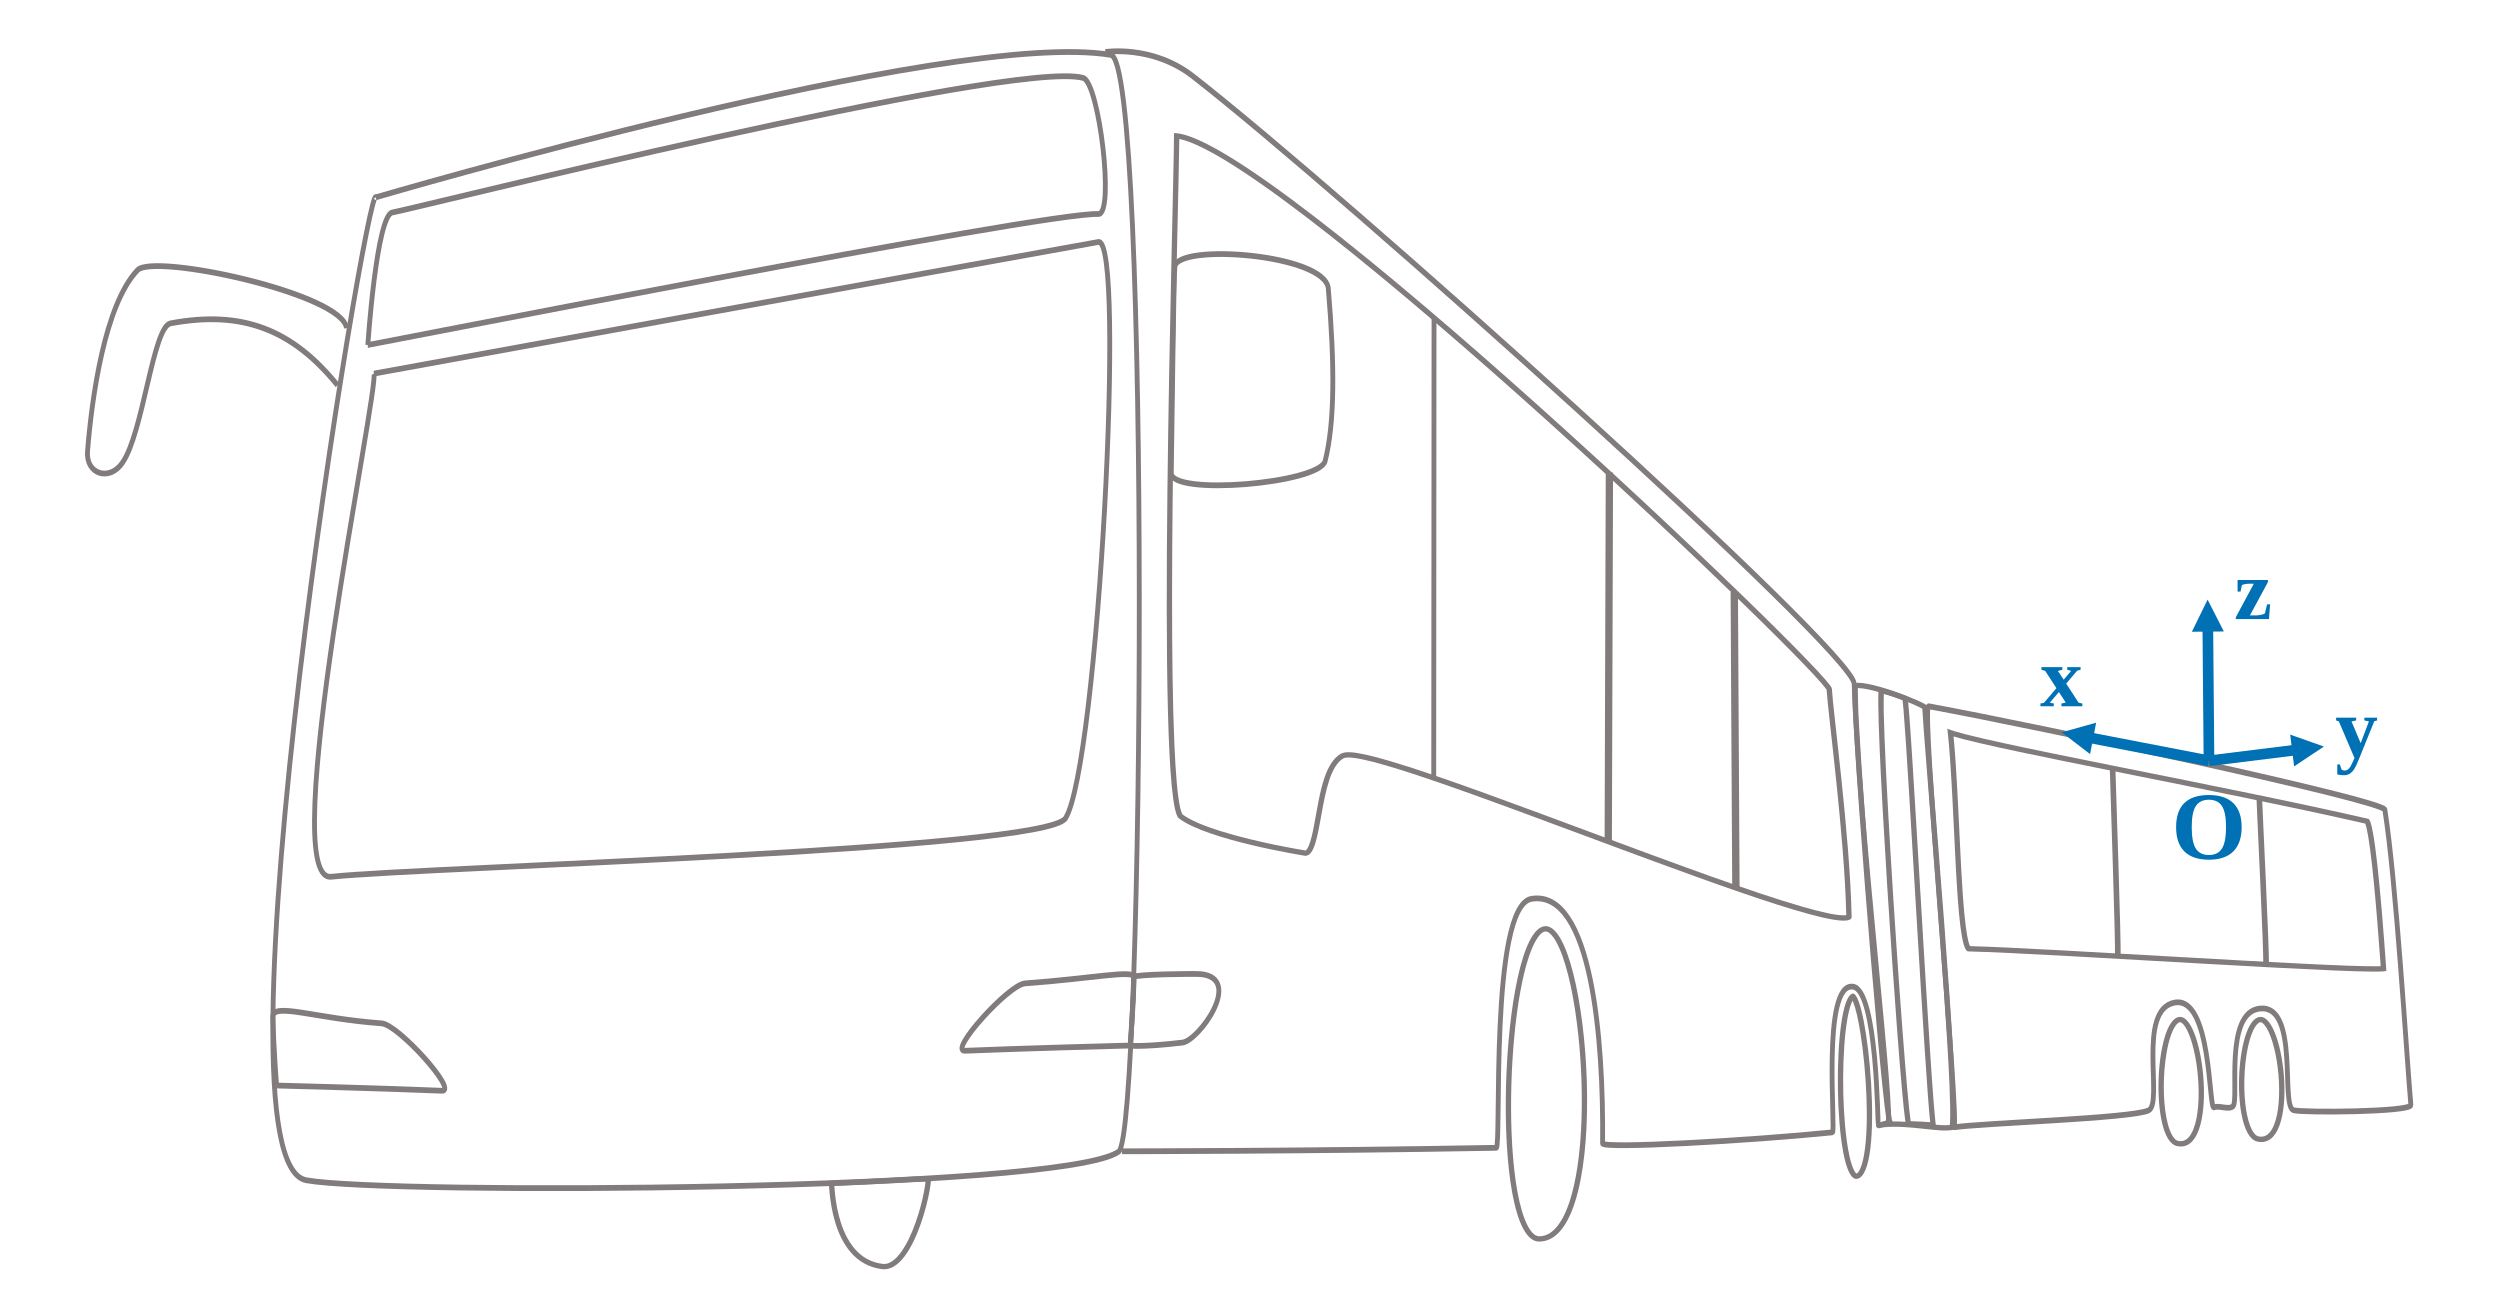
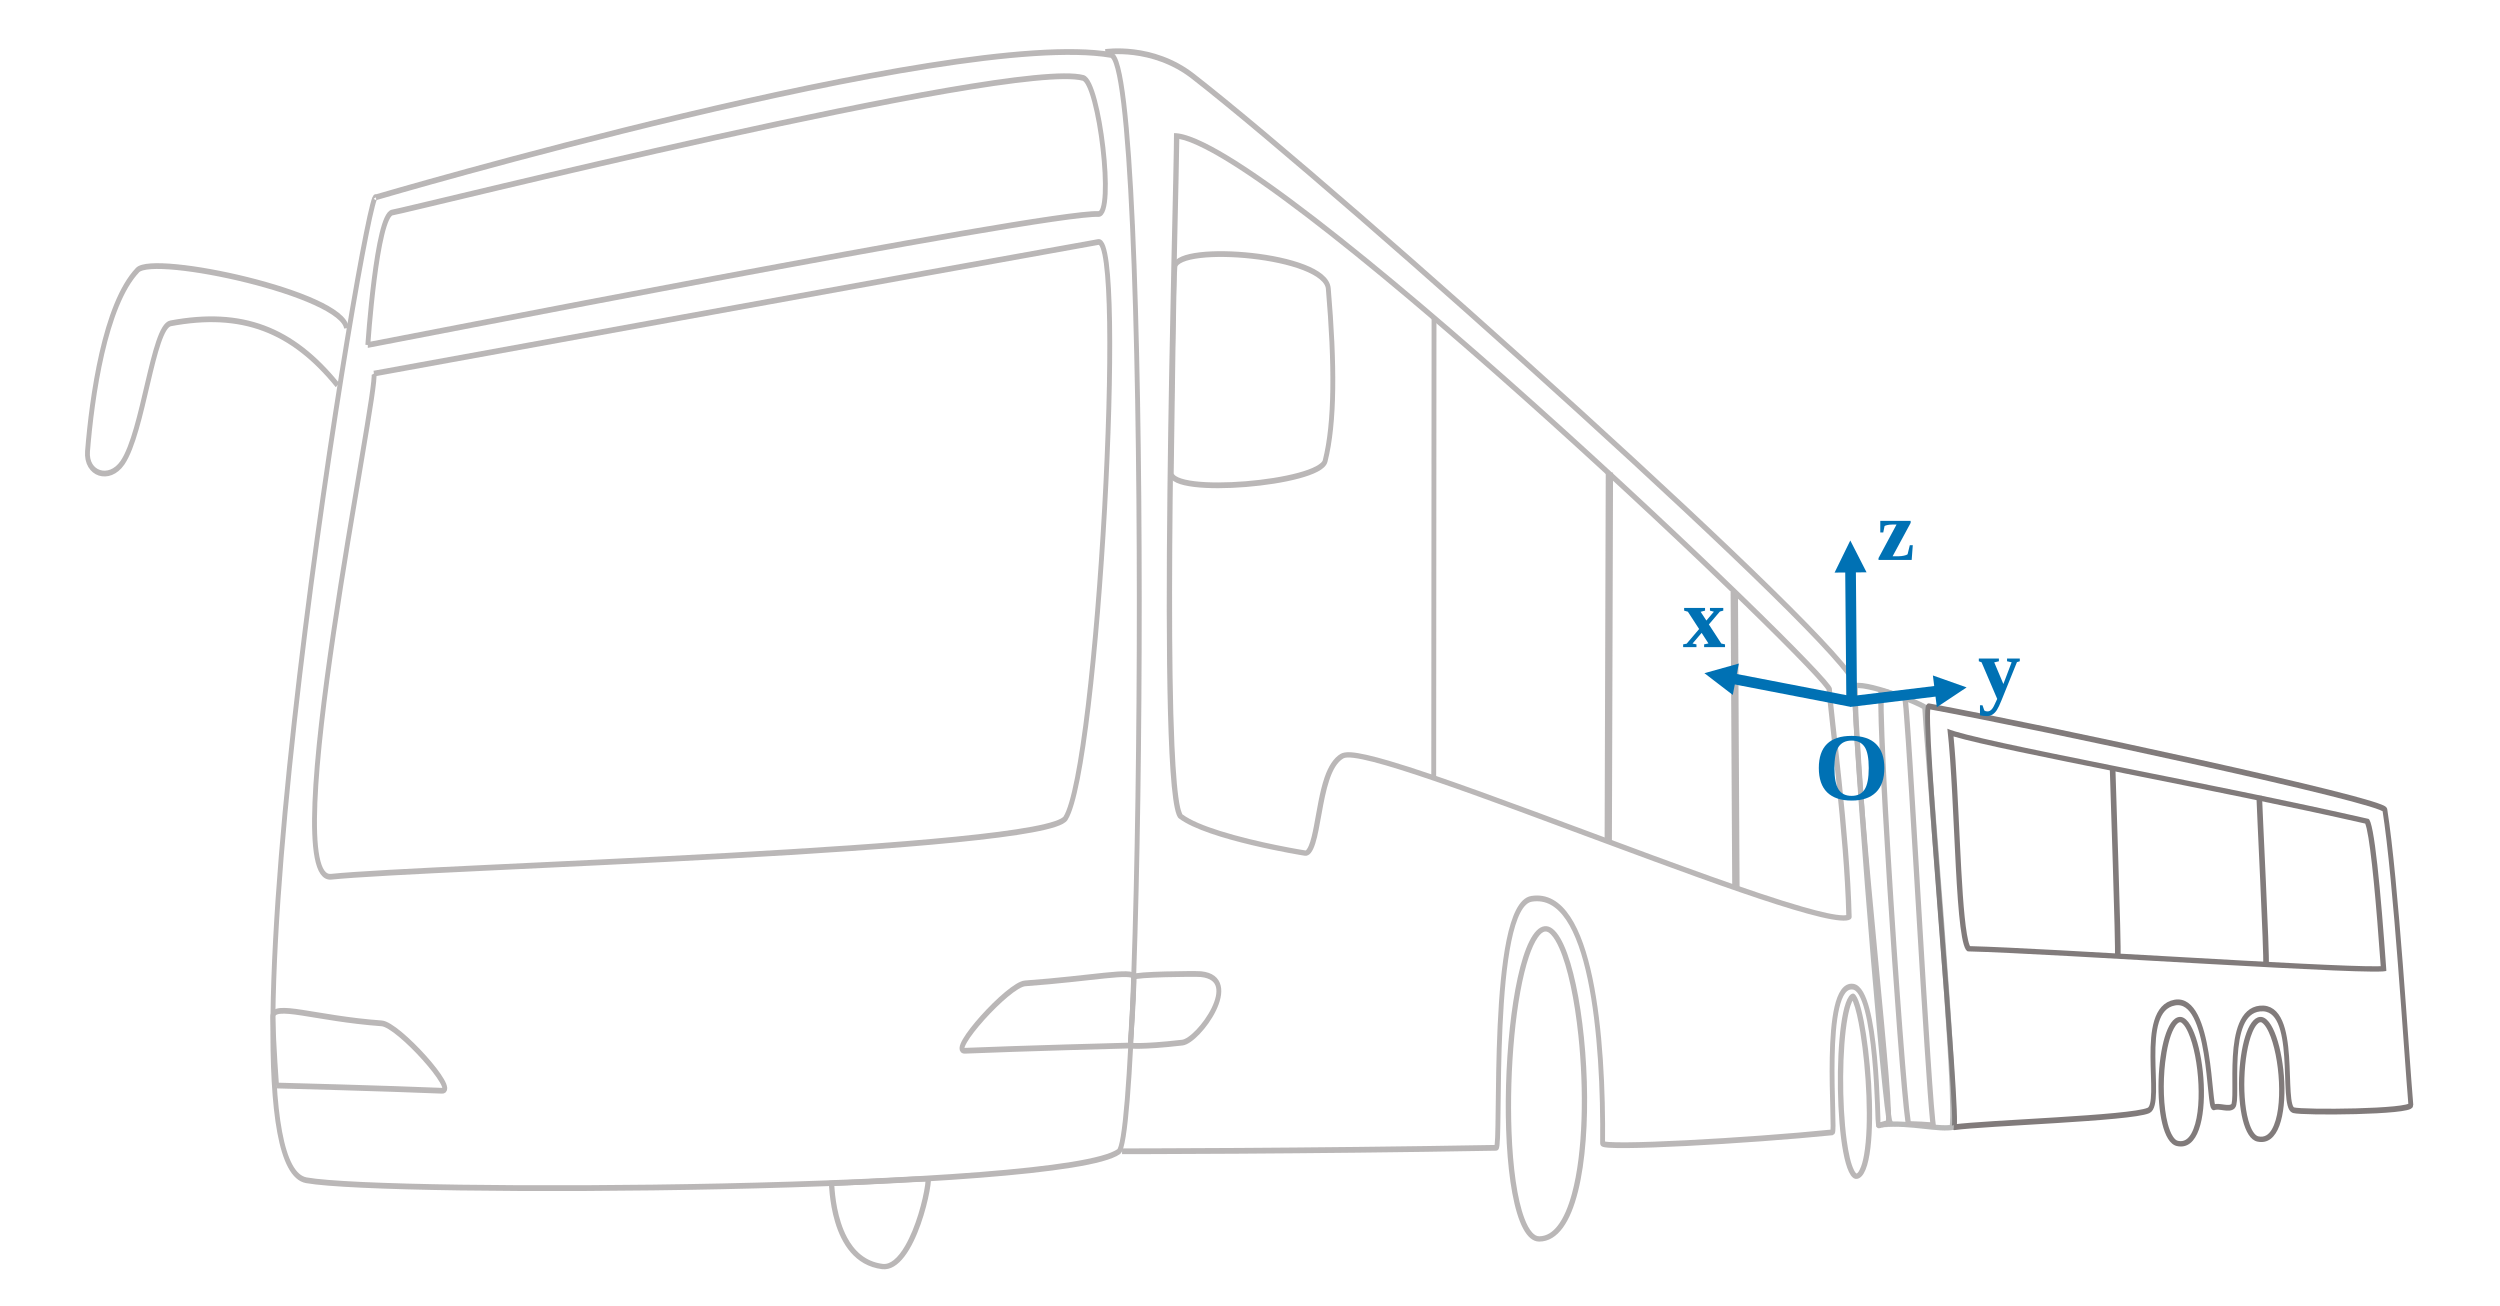
<svg xmlns="http://www.w3.org/2000/svg" width="100%" height="100%" viewBox="0 0 469 245" version="1.1" xml:space="preserve" style="fill-rule:evenodd;clip-rule:evenodd;stroke-linejoin:round;stroke-miterlimit:1.5;">
  <g transform="matrix(1,0,0,1,-540,-350)">
    <g transform="matrix(1,0,0,1,-1.13687e-13,35.6323)">
-       <g id="arrow-black" transform="matrix(-0.843561,0,0,1,1167,-13.5646)">
-         <path d="M308.766,539.41C301.703,538.584 269.557,537.753 265.49,536.263C262.069,535.009 268.179,517.33 259.645,516.019C251.397,514.752 252.121,536.072 250.914,535.671C249.688,535.264 247.604,536.21 246.671,535.453C245.256,534.307 248.76,517.814 240.672,517.134C231.874,516.393 236.169,535.486 233.227,536.206C231.161,536.713 206.995,536.554 207.128,535.231C208.126,525.337 210.405,493.264 212.906,479.843C213.231,478.101 288.785,464.407 314.348,460.426C316.212,460.136 307.285,539.679 308.766,539.41" style="fill:none;stroke:rgb(129,123,123);stroke-width:1.08px;" />
+       <g id="Part-back">
+         <g id="arrow-black" transform="matrix(-0.843561,0,0,1,1167,-13.5646)">
+           <path d="M308.766,539.41C301.703,538.584 269.557,537.753 265.49,536.263C262.069,535.009 268.179,517.33 259.645,516.019C251.397,514.752 252.121,536.072 250.914,535.671C249.688,535.264 247.604,536.21 246.671,535.453C245.256,534.307 248.76,517.814 240.672,517.134C231.874,516.393 236.169,535.486 233.227,536.206C231.161,536.713 206.995,536.554 207.128,535.231C208.126,525.337 210.405,493.264 212.906,479.843C213.231,478.101 288.785,464.407 314.348,460.426C316.212,460.136 307.285,539.679 308.766,539.41" style="fill:none;stroke:rgb(129,123,123);stroke-width:1.08px;" />
+         </g>
+         <g id="arrow-black1" transform="matrix(-0.843561,0,0,1,1167,-13.5646)">
+           <path d="M310.203,464.638C308.373,478.243 308.561,506.354 305.563,506.416C286.305,506.817 212.479,511.135 212.572,510.029C213.838,494.887 215.31,481.791 216.574,481.547C251.042,474.889 303.936,466.975 310.203,464.638ZM217.274,482.438C217.187,482.65 217.045,483.018 216.95,483.37C215.919,487.21 214.819,497.512 213.832,509.185C214.08,509.196 214.363,509.205 214.645,509.207C226.621,509.31 287.35,505.826 305.165,505.425C305.206,505.354 305.254,505.266 305.289,505.186C305.5,504.708 305.682,504.029 305.852,503.186C307.324,495.887 307.545,477.232 308.83,466.092C297.487,468.934 249.526,476.226 217.274,482.438Z" style="fill:rgb(129,123,123);" />
+         </g>
+         <g id="arrow-black2" transform="matrix(0.467904,0,0,0.45186,668.597,350.56)">
+           <path d="M631.249,342.1C626.267,342.569 623.274,354.899 622.895,367.417C622.516,379.935 624.751,392.641 630.224,393.861C647.384,397.687 641.499,341.135 631.249,342.1ZM631.443,344.304C631.893,344.262 632.272,344.585 632.676,344.996C633.445,345.779 634.138,346.961 634.787,348.411C637.024,353.408 638.53,361.347 638.88,369.156C639.223,376.802 638.506,384.342 636.053,388.749C634.823,390.958 633.103,392.239 630.674,391.698C630.023,391.552 629.482,391.084 628.982,390.447C628.272,389.544 627.685,388.321 627.181,386.878C625.464,381.963 624.813,374.69 625.031,367.487C625.249,360.277 626.34,353.128 628.235,348.468C628.785,347.116 629.39,345.993 630.086,345.199C630.51,344.715 630.935,344.352 631.443,344.304Z" style="fill:rgb(129,123,123);" />
+         </g>
+         <g id="arrow-black3" transform="matrix(0.467904,0,0,0.468008,653.494,345.036)">
+           <path d="M631.249,342.1C626.267,342.569 623.274,354.899 622.895,367.417C622.516,379.935 624.751,392.641 630.224,393.861C647.384,397.687 641.499,341.135 631.249,342.1ZM631.449,344.228C631.891,344.186 632.253,344.512 632.649,344.915C633.424,345.704 634.121,346.893 634.775,348.353C637.018,353.362 638.529,361.321 638.88,369.149C639.225,376.824 638.499,384.391 636.037,388.815C634.811,391.018 633.111,392.315 630.689,391.776C629.863,391.591 629.222,390.907 628.625,389.992C627.781,388.698 627.115,386.953 626.579,384.914C624.83,378.247 624.578,368.625 625.554,360.27C626.19,354.831 627.33,349.932 628.985,346.814C629.438,345.96 629.919,345.257 630.457,344.764C630.771,344.476 631.088,344.262 631.449,344.228Z" style="fill:rgb(129,123,123);" />
+         </g>
+         <g id="arrow-black4" transform="matrix(105.617,0,0,0.567802,-76055.3,300.102)">
+           <path d="M728.97,279.105C728.97,280.93 728.981,339.333 728.979,340.901" style="fill:none;stroke:rgb(129,123,123);stroke-width:0.01px;" />
+         </g>
+         <g id="arrow-black5" transform="matrix(105.617,0,0,0.553625,-76027.8,309.15)">
+           <path d="M728.97,279.105C728.97,280.93 728.984,334.402 728.982,335.969" style="fill:none;stroke:rgb(129,123,123);stroke-width:0.01px;" />
+         </g>
      </g>
-       <g id="arrow-black1" transform="matrix(-0.843561,0,0,1,1167,-13.5646)">
-         <path d="M323.787,537.769C325.522,528.579 332.276,457.155 331.236,456.284C329.51,454.836 314.521,459.781 314.605,460.425C314.85,462.301 306.531,539.474 308.756,539.879C312.069,540.482 318.397,538.914 324.684,539.41C325.198,539.451 322.966,538.677 323.5,538.739C323.568,538.757 323.665,538.418 323.787,537.769L323.762,537.764L323.746,537.761C323.719,537.756 323.691,537.752 323.662,537.749C323.626,537.744 323.59,537.741 323.556,537.739C323.62,537.742 323.683,537.749 323.746,537.761L323.787,537.769ZM315.773,460.89C315.465,466.706 310.654,512.615 309.718,531.682C309.566,534.79 309.516,537.172 309.611,538.53C309.622,538.685 309.642,538.847 309.662,538.986C310.808,539.084 312.242,538.978 313.862,538.837C316.389,538.617 319.326,538.293 322.343,538.314C322.385,538.241 322.438,538.172 322.503,538.106C322.572,537.788 322.708,537.131 322.821,536.392C324.426,525.953 328.731,481.454 329.877,463.642C330.072,460.617 330.111,458.026 330.118,457.026C330.046,457.022 329.973,457.019 329.906,457.02C329.32,457.031 328.577,457.127 327.742,457.277C323.689,458.005 317.586,459.998 315.773,460.89Z" style="fill:rgb(129,123,123);" />
-       </g>
-       <g id="arrow-black2" transform="matrix(-0.843561,0,0,1,1167,-13.5646)">
-         <path d="M319.56,538.229L319.523,538.222L319.508,538.22L319.56,538.23C319.462,538.805 319.379,539.137 319.314,539.194C319.503,539.195 320.149,539.22 320.933,539.253C322.134,539.263 323.399,539.309 324.684,539.41C325.003,539.436 322.642,539.325 320.933,539.253C316.262,539.211 312.588,539.7 312.656,539.505C313.711,536.449 318.416,458.928 319.101,458.617C320.081,458.172 324.018,457.043 325.33,456.92C326.787,456.785 321.148,528.963 319.56,538.229ZM319.314,539.194C319.306,539.202 319.298,539.205 319.29,539.203C319.239,539.197 319.251,539.194 319.314,539.194ZM324.325,458.116C323.004,458.409 321.16,458.944 320.163,459.301C320.111,459.675 320.03,460.293 319.964,460.958C318.774,472.948 315.259,528.829 314.022,538.46C315.008,538.391 316.555,538.302 318.36,538.264C318.746,536.215 319.406,529.811 320.162,521.445C321.909,502.094 324.109,472.334 324.36,461.256C324.388,460.011 324.356,458.851 324.325,458.116Z" style="fill:rgb(129,123,123);" />
-       </g>
-       <g id="arrow-black3" transform="matrix(-0.843561,0,0,1,1167,-13.5646)">
-         <path d="M310.203,464.638C308.373,478.243 308.561,506.354 305.563,506.416C286.305,506.817 212.479,511.135 212.572,510.029C213.838,494.887 215.31,481.791 216.574,481.547C251.042,474.889 303.936,466.975 310.203,464.638ZM217.274,482.438C217.187,482.65 217.045,483.018 216.95,483.37C215.919,487.21 214.819,497.512 213.832,509.185C214.08,509.196 214.363,509.205 214.645,509.207C226.621,509.31 287.35,505.826 305.165,505.425C305.206,505.354 305.254,505.266 305.289,505.186C305.5,504.708 305.682,504.029 305.852,503.186C307.324,495.887 307.545,477.232 308.83,466.092C297.487,468.934 249.526,476.226 217.274,482.438Z" style="fill:rgb(129,123,123);" />
-       </g>
-       <g id="arrow-black4" transform="matrix(-0.843561,0,0,1,1167,-13.5646)">
-         <path d="M660.125,398.019C658.89,400.66 682.118,493.493 669.638,492.41C648.023,490.534 510.758,487.462 506.31,481.426C499.104,471.647 492.79,372.397 499.012,373.332C530.957,378.133 660.125,398.019 660.125,398.019" style="fill:none;stroke:rgb(129,123,123);stroke-width:1.08px;" />
-       </g>
-       <g id="arrow-black5" transform="matrix(-0.843561,0,0,1,1167,-13.5646)">
-         <path d="M661.481,392.656C661.481,392.656 659.525,368.224 656.01,367.793C652.688,367.386 518.308,338.971 502.403,342.545C498.84,343.345 495.346,368.208 499.007,368.078C510.749,367.659 661.075,392.657 661.481,392.656" style="fill:none;stroke:rgb(129,123,123);stroke-width:1.08px;" />
-       </g>
-       <g id="arrow-black6" transform="matrix(-0.843561,0,0,1,1149.88,125.354)">
-         <path d="M661.481,392.656C661.481,392.656 662.135,385.339 662.309,379.796C662.398,376.965 652.95,380.091 638.1,380.997C634.422,381.222 621.031,393.769 624.691,393.639C636.433,393.22 661.075,392.657 661.481,392.656" style="fill:none;stroke:rgb(129,123,123);stroke-width:1.08px;" />
-       </g>
-       <g id="arrow-black7" transform="matrix(0.843561,0,0,1,194.027,117.852)">
-         <path d="M661.481,392.656C661.481,392.656 662.374,381.05 662.309,379.796C662.237,378.406 652.95,380.091 638.1,380.997C634.422,381.222 621.031,393.769 624.691,393.639C636.433,393.22 661.075,392.657 661.481,392.656" style="fill:none;stroke:rgb(129,123,123);stroke-width:1.08px;" />
-       </g>
-       <g id="arrow-black8" transform="matrix(0.843561,0,0,1,169.081,158.004)">
-         <path d="M623.974,377.891C624.173,377.867 623.75,393.15 635.839,394.458C643.398,395.276 647.658,376.976 646.586,376.99C642.228,377.044 635.201,377.507 623.974,377.891ZM645.52,378.01C645.502,378.234 645.474,378.491 645.432,378.739C644.977,381.443 643.428,386.566 640.991,390.093C640.234,391.189 639.398,392.127 638.466,392.754C637.703,393.267 636.884,393.563 635.99,393.466C632.07,393.042 629.631,390.964 628.081,388.508C625.873,385.011 625.407,380.749 625.256,378.846C634.89,378.504 641.293,378.113 645.52,378.01Z" style="fill:rgb(129,123,123);" />
-       </g>
-       <g id="arrow-black9" transform="matrix(0.843561,0,0,1.01435,297.271,141.115)">
-         <path d="M631.249,342.1C626.267,342.569 623.136,357.165 622.667,371.638C622.199,386.11 624.392,400.458 630.059,400.432C646.732,400.356 641.21,341.163 631.249,342.1ZM631.383,343.08C631.849,343.036 632.262,343.28 632.69,343.651C633.345,344.219 633.952,345.084 634.532,346.178C636.438,349.772 637.915,355.691 638.756,362.31C640.025,372.298 639.834,383.877 637.33,391.552C636.532,393.998 635.508,396.035 634.193,397.456C633.049,398.693 631.696,399.439 630.052,399.447C629.464,399.449 628.957,399.175 628.481,398.738C627.83,398.139 627.269,397.257 626.767,396.158C625.107,392.527 624.193,386.675 623.897,380.155C623.374,368.644 624.805,355.055 627.75,347.748C628.345,346.272 628.994,345.064 629.714,344.209C630.247,343.577 630.764,343.138 631.382,343.08L631.383,343.08Z" style="fill:rgb(129,123,123);" />
-       </g>
-       <g id="arrow-black10" transform="matrix(0.40118,0,0,0.570495,634.321,305.597)">
-         <path d="M631.249,342.1C626.312,342.765 624.003,358.28 624.33,373.487C624.657,388.695 627.621,403.597 633.231,403.035C646.626,401.695 638.214,341.163 631.249,342.1ZM631.187,344.44C631.289,344.581 631.388,344.728 631.469,344.869C632.679,346.963 633.824,350.526 634.819,354.874C637.592,366.99 639.087,385.086 636.546,395.171C636.045,397.158 635.401,398.812 634.538,399.995C634.067,400.642 633.663,401.166 632.998,401.283C632.907,401.228 632.704,401.101 632.584,400.995C632.335,400.772 632.1,400.498 631.87,400.181C630.393,398.143 629.288,394.649 628.459,390.382C626.101,378.261 626.234,360.107 628.871,349.99C629.403,347.95 630.027,346.254 630.774,345.039C630.909,344.82 631.045,344.62 631.187,344.44Z" style="fill:rgb(129,123,123);" />
-       </g>
-       <g id="arrow-black11" transform="matrix(0.467904,0,0,0.468008,653.494,345.036)">
-         <path d="M631.249,342.1C626.267,342.569 623.274,354.899 622.895,367.417C622.516,379.935 624.751,392.641 630.224,393.861C647.384,397.687 641.499,341.135 631.249,342.1ZM631.449,344.228C631.891,344.186 632.253,344.512 632.649,344.915C633.424,345.704 634.121,346.893 634.775,348.353C637.018,353.362 638.529,361.321 638.88,369.149C639.225,376.824 638.499,384.391 636.037,388.815C634.811,391.018 633.111,392.315 630.689,391.776C629.863,391.591 629.222,390.907 628.625,389.992C627.781,388.698 627.115,386.953 626.579,384.914C624.83,378.247 624.578,368.625 625.554,360.27C626.19,354.831 627.33,349.932 628.985,346.814C629.438,345.96 629.919,345.257 630.457,344.764C630.771,344.476 631.088,344.262 631.449,344.228Z" style="fill:rgb(129,123,123);" />
-       </g>
-       <g id="arrow-black12" transform="matrix(0.467904,0,0,0.45186,668.597,350.56)">
-         <path d="M631.249,342.1C626.267,342.569 623.274,354.899 622.895,367.417C622.516,379.935 624.751,392.641 630.224,393.861C647.384,397.687 641.499,341.135 631.249,342.1ZM631.443,344.304C631.893,344.262 632.272,344.585 632.676,344.996C633.445,345.779 634.138,346.961 634.787,348.411C637.024,353.408 638.53,361.347 638.88,369.156C639.223,376.802 638.506,384.342 636.053,388.749C634.823,390.958 633.103,392.239 630.674,391.698C630.023,391.552 629.482,391.084 628.982,390.447C628.272,389.544 627.685,388.321 627.181,386.878C625.464,381.963 624.813,374.69 625.031,367.487C625.249,360.277 626.34,353.128 628.235,348.468C628.785,347.116 629.39,345.993 630.086,345.199C630.51,344.715 630.935,344.352 631.443,344.304Z" style="fill:rgb(129,123,123);" />
-       </g>
-       <g id="arrow-black13" transform="matrix(0.843561,0,0,1,194.027,117.852)">
-         <path d="M661.481,392.656C661.481,392.656 662.282,385.341 662.309,379.796C662.311,379.296 675.93,379.151 677.232,379.267C686.701,380.106 676.712,391.754 673.073,392.11C663.736,393.025 661.075,392.657 661.481,392.656" style="fill:none;stroke:rgb(129,123,123);stroke-width:1.08px;" />
-       </g>
-       <g id="arrow-black14" transform="matrix(0.843561,0,0,1,194.027,117.852)">
-         <path d="M729.048,256.307C729.041,261.42 728.987,341.201 728.982,342.321" style="fill:none;stroke:rgb(129,123,123);stroke-width:1.08px;" />
-       </g>
-       <g id="arrow-black15" transform="matrix(3.2623,0,0,0.807161,-1536.45,196.15)">
-         <path d="M729.048,256.307C729.041,261.42 728.987,341.201 728.982,342.321" style="fill:none;stroke:rgb(129,123,123);stroke-width:0.42px;" />
-       </g>
-       <g id="arrow-black16" transform="matrix(-4.61123,0,0,0.647284,4227.16,259.528)">
-         <path d="M729.048,256.307C729.041,261.42 728.987,341.201 728.982,342.321" style="fill:none;stroke:rgb(129,123,123);stroke-width:0.3px;" />
-       </g>
-       <g id="arrow-black17" transform="matrix(105.617,0,0,0.567802,-76055.3,300.102)">
-         <path d="M728.97,279.105C728.97,280.93 728.981,339.333 728.979,340.901" style="fill:none;stroke:rgb(129,123,123);stroke-width:0.01px;" />
-       </g>
-       <g id="arrow-black18" transform="matrix(105.617,0,0,0.553625,-76027.8,309.15)">
-         <path d="M728.97,279.105C728.97,280.93 728.984,334.402 728.982,335.969" style="fill:none;stroke:rgb(129,123,123);stroke-width:0.01px;" />
-       </g>
-       <g id="arrow-black19" transform="matrix(-0.843561,0,0,1,1167,-13.5646)">
-         <path d="M482.19,352.904C461.674,352.855 336.082,454.049 335.891,457.091C335.616,461.483 331.867,484.62 331.49,499.918C331.33,506.435 438.273,467.125 444.533,470.214C450.185,473.002 448.898,488.882 453.094,488.472C453.382,488.444 474.762,485.545 481.11,481.453C486.46,478.003 482.19,364.462 482.19,352.904ZM481.013,354.004C479.541,354.238 477.677,354.868 475.466,355.809C470.905,357.75 464.999,361.024 458.199,365.227C431.534,381.71 391.281,412.432 364.517,433.959C351.432,444.484 341.576,452.805 338.128,456.179C337.641,456.656 337.205,457.16 337.062,457.327C336.704,462.107 333.101,484.519 332.685,499.602C332.874,499.625 333.146,499.651 333.379,499.647C335.196,499.618 338.269,499.035 342.258,498.073C364.253,492.772 413.093,475.927 434.313,470.667C438.143,469.717 441.104,469.144 442.888,469.054C443.95,469.001 444.701,469.138 445.132,469.351C446.69,470.119 447.858,471.715 448.695,473.749C449.805,476.448 450.403,479.941 451.06,482.837C451.4,484.339 451.751,485.67 452.225,486.605C452.372,486.896 452.526,487.142 452.707,487.324C452.787,487.404 452.848,487.489 452.957,487.479C453.157,487.459 463.573,486.047 471.957,483.815C475.405,482.897 478.507,481.854 480.338,480.691C480.379,480.608 480.67,480.012 480.815,479.469C481.401,477.277 481.809,473.204 482.092,467.824C483.685,437.645 481.177,366.929 481.013,354.004Z" style="fill:rgb(129,123,123);" />
-       </g>
-       <g id="arrow-black20" transform="matrix(-0.843561,0,0,1,1167,-13.5646)">
-         <path d="M659.698,364.948C661.539,361.641 697.88,545.911 675.138,549.353C656.997,552.099 506.781,551.423 494.486,543.976C488.856,540.566 487.342,339.502 496.227,338.234C531.709,333.17 659.698,364.948 659.698,364.948" style="fill:none;stroke:rgb(129,123,123);stroke-width:1.08px;" />
-       </g>
-       <g id="arrow-black21" transform="matrix(-0.843561,0,0,1,1167,-13.5646)">
-         <path d="M666.22,389.511C666.836,383.081 709.07,375.387 712.689,378.605C719.992,385.099 722.849,402.461 723.812,412.587C724.222,416.892 718.958,418.334 716.043,414.743C711.393,409.013 709.273,389.215 705.342,388.592C689.48,386.077 678.29,389.712 668.216,400.199" style="fill:none;stroke:rgb(129,123,123);stroke-width:1.08px;" />
-       </g>
-       <g id="arrow-black22" transform="matrix(-0.843561,0,0,1,1167,-13.5646)">
-         <path d="M447.876,382.066C448.492,375.636 481.175,373.523 481.992,377.904C482.253,379.307 482.59,405.871 482.798,416.687C482.881,421.004 449.847,418.638 448.582,414.419C446.425,407.232 446.438,396.343 447.876,382.066" style="fill:none;stroke:rgb(129,123,123);stroke-width:1.08px;" />
-       </g>
-       <g id="arrow-black23" transform="matrix(-0.843561,0,0,1,1167,-13.5646)">
-         <path d="M497.453,337.687C497.453,337.687 487.001,336.31 477.984,342.234C444.583,364.178 331.152,450.024 330.927,456.211C329.968,482.589 321.758,539.108 323.517,538.663C323.75,538.604 325.48,539.192 325.569,539.033C325.713,538.774 325.8,513.715 331.166,513.035C338.281,512.134 334.922,540.29 335.768,540.362C354.189,541.939 386.885,543.481 386.873,542.434C386.639,522.962 389.277,494.749 402.666,496.55C412.08,497.816 409.319,543.242 410.525,543.261C452.441,543.902 493.742,543.913 493.742,543.913" style="fill:none;stroke:rgb(129,123,123);stroke-width:1.08px;" />
+       <g id="Part-front" opacity="0.55">
+         <g id="arrow-black6" transform="matrix(-0.843561,0,0,1,1167,-13.5646)">
+           <path d="M660.125,398.019C658.89,400.66 682.118,493.493 669.638,492.41C648.023,490.534 510.758,487.462 506.31,481.426C499.104,471.647 492.79,372.397 499.012,373.332C530.957,378.133 660.125,398.019 660.125,398.019" style="fill:none;stroke:rgb(129,123,123);stroke-width:1.08px;" />
+         </g>
+         <g id="arrow-black7" transform="matrix(-0.843561,0,0,1,1167,-13.5646)">
+           <path d="M323.787,537.769C325.522,528.579 332.276,457.155 331.236,456.284C329.51,454.836 314.521,459.781 314.605,460.425C314.85,462.301 306.531,539.474 308.756,539.879C312.069,540.482 318.397,538.914 324.684,539.41C325.198,539.451 322.966,538.677 323.5,538.739C323.568,538.757 323.665,538.418 323.787,537.769L323.762,537.764L323.746,537.761C323.719,537.756 323.691,537.752 323.662,537.749C323.626,537.744 323.59,537.741 323.556,537.739C323.62,537.742 323.683,537.749 323.746,537.761L323.787,537.769ZM315.773,460.89C315.465,466.706 310.654,512.615 309.718,531.682C309.566,534.79 309.516,537.172 309.611,538.53C309.622,538.685 309.642,538.847 309.662,538.986C310.808,539.084 312.242,538.978 313.862,538.837C316.389,538.617 319.326,538.293 322.343,538.314C322.385,538.241 322.438,538.172 322.503,538.106C322.572,537.788 322.708,537.131 322.821,536.392C324.426,525.953 328.731,481.454 329.877,463.642C330.072,460.617 330.111,458.026 330.118,457.026C330.046,457.022 329.973,457.019 329.906,457.02C329.32,457.031 328.577,457.127 327.742,457.277C323.689,458.005 317.586,459.998 315.773,460.89Z" style="fill:rgb(128,128,128);" />
+         </g>
+         <g id="arrow-black8" transform="matrix(-0.843561,0,0,1,1167,-13.5646)">
+           <path d="M319.56,538.229L319.523,538.222L319.508,538.22L319.56,538.23C319.462,538.805 319.379,539.137 319.314,539.194C319.503,539.195 320.149,539.22 320.933,539.253C322.134,539.263 323.399,539.309 324.684,539.41C325.003,539.436 322.642,539.325 320.933,539.253C316.262,539.211 312.588,539.7 312.656,539.505C313.711,536.449 318.416,458.928 319.101,458.617C320.081,458.172 324.018,457.043 325.33,456.92C326.787,456.785 321.148,528.963 319.56,538.229ZM319.314,539.194C319.306,539.202 319.298,539.205 319.29,539.203C319.239,539.197 319.251,539.194 319.314,539.194ZM324.325,458.116C323.004,458.409 321.16,458.944 320.163,459.301C320.111,459.675 320.03,460.293 319.964,460.958C318.774,472.948 315.259,528.829 314.022,538.46C315.008,538.391 316.555,538.302 318.36,538.264C318.746,536.215 319.406,529.811 320.162,521.445C321.909,502.094 324.109,472.334 324.36,461.256C324.388,460.011 324.356,458.851 324.325,458.116Z" style="fill:rgb(129,123,123);" />
+         </g>
+         <g id="arrow-black9" transform="matrix(-0.843561,0,0,1,1167,-13.5646)">
+           <path d="M661.481,392.656C661.481,392.656 659.525,368.224 656.01,367.793C652.688,367.386 518.308,338.971 502.403,342.545C498.84,343.345 495.346,368.208 499.007,368.078C510.749,367.659 661.075,392.657 661.481,392.656" style="fill:none;stroke:rgb(129,123,123);stroke-width:1.08px;" />
+         </g>
+         <g id="arrow-black10" transform="matrix(-0.843561,0,0,1,1149.88,125.354)">
+           <path d="M661.481,392.656C661.481,392.656 662.135,385.339 662.309,379.796C662.398,376.965 652.95,380.091 638.1,380.997C634.422,381.222 621.031,393.769 624.691,393.639C636.433,393.22 661.075,392.657 661.481,392.656" style="fill:none;stroke:rgb(129,123,123);stroke-width:1.08px;" />
+         </g>
+         <g id="arrow-black11" transform="matrix(0.843561,0,0,1,194.027,117.852)">
+           <path d="M661.481,392.656C661.481,392.656 662.374,381.05 662.309,379.796C662.237,378.406 652.95,380.091 638.1,380.997C634.422,381.222 621.031,393.769 624.691,393.639C636.433,393.22 661.075,392.657 661.481,392.656" style="fill:none;stroke:rgb(129,123,123);stroke-width:1.08px;" />
+         </g>
+         <g id="arrow-black12" transform="matrix(0.843561,0,0,1,169.081,158.004)">
+           <path d="M623.974,377.891C624.173,377.867 623.75,393.15 635.839,394.458C643.398,395.276 647.658,376.976 646.586,376.99C642.228,377.044 635.201,377.507 623.974,377.891ZM645.52,378.01C645.502,378.234 645.474,378.491 645.432,378.739C644.977,381.443 643.428,386.566 640.991,390.093C640.234,391.189 639.398,392.127 638.466,392.754C637.703,393.267 636.884,393.563 635.99,393.466C632.07,393.042 629.631,390.964 628.081,388.508C625.873,385.011 625.407,380.749 625.256,378.846C634.89,378.504 641.293,378.113 645.52,378.01Z" style="fill:rgb(129,123,123);" />
+         </g>
+         <g id="arrow-black13" transform="matrix(0.843561,0,0,1.01435,297.271,141.115)">
+           <path d="M631.249,342.1C626.267,342.569 623.136,357.165 622.667,371.638C622.199,386.11 624.392,400.458 630.059,400.432C646.732,400.356 641.21,341.163 631.249,342.1ZM631.383,343.08C631.849,343.036 632.262,343.28 632.69,343.651C633.345,344.219 633.952,345.084 634.532,346.178C636.438,349.772 637.915,355.691 638.756,362.31C640.025,372.298 639.834,383.877 637.33,391.552C636.532,393.998 635.508,396.035 634.193,397.456C633.049,398.693 631.696,399.439 630.052,399.447C629.464,399.449 628.957,399.175 628.481,398.738C627.83,398.139 627.269,397.257 626.767,396.158C625.107,392.527 624.193,386.675 623.897,380.155C623.374,368.644 624.805,355.055 627.75,347.748C628.345,346.272 628.994,345.064 629.714,344.209C630.247,343.577 630.764,343.138 631.382,343.08L631.383,343.08Z" style="fill:rgb(129,123,123);" />
+         </g>
+         <g id="arrow-black14" transform="matrix(0.40118,0,0,0.570495,634.321,305.597)">
+           <path d="M631.249,342.1C626.312,342.765 624.003,358.28 624.33,373.487C624.657,388.695 627.621,403.597 633.231,403.035C646.626,401.695 638.214,341.163 631.249,342.1ZM631.187,344.44C631.289,344.581 631.388,344.728 631.469,344.869C632.679,346.963 633.824,350.526 634.819,354.874C637.592,366.99 639.087,385.086 636.546,395.171C636.045,397.158 635.401,398.812 634.538,399.995C634.067,400.642 633.663,401.166 632.998,401.283C632.907,401.228 632.704,401.101 632.584,400.995C632.335,400.772 632.1,400.498 631.87,400.181C630.393,398.143 629.288,394.649 628.459,390.382C626.101,378.261 626.234,360.107 628.871,349.99C629.403,347.95 630.027,346.254 630.774,345.039C630.909,344.82 631.045,344.62 631.187,344.44Z" style="fill:rgb(129,123,123);" />
+         </g>
+         <g id="arrow-black15" transform="matrix(0.843561,0,0,1,194.027,117.852)">
+           <path d="M661.481,392.656C661.481,392.656 662.282,385.341 662.309,379.796C662.311,379.296 675.93,379.151 677.232,379.267C686.701,380.106 676.712,391.754 673.073,392.11C663.736,393.025 661.075,392.657 661.481,392.656" style="fill:none;stroke:rgb(129,123,123);stroke-width:1.08px;" />
+         </g>
+         <g id="arrow-black16" transform="matrix(0.843561,0,0,1,194.027,117.852)">
+           <path d="M729.048,256.307C729.041,261.42 728.987,341.201 728.982,342.321" style="fill:none;stroke:rgb(129,123,123);stroke-width:1.08px;" />
+         </g>
+         <g id="arrow-black17" transform="matrix(3.2623,0,0,0.807161,-1536.45,196.15)">
+           <path d="M729.048,256.307C729.041,261.42 728.987,341.201 728.982,342.321" style="fill:none;stroke:rgb(129,123,123);stroke-width:0.42px;" />
+         </g>
+         <g id="arrow-black18" transform="matrix(-4.61123,0,0,0.647284,4227.16,259.528)">
+           <path d="M729.048,256.307C729.041,261.42 728.987,341.201 728.982,342.321" style="fill:none;stroke:rgb(129,123,123);stroke-width:0.3px;" />
+         </g>
+         <g id="arrow-black19" transform="matrix(-0.843561,0,0,1,1167,-13.5646)">
+           <path d="M482.19,352.904C461.674,352.855 336.082,454.049 335.891,457.091C335.616,461.483 331.867,484.62 331.49,499.918C331.33,506.435 438.273,467.125 444.533,470.214C450.185,473.002 448.898,488.882 453.094,488.472C453.382,488.444 474.762,485.545 481.11,481.453C486.46,478.003 482.19,364.462 482.19,352.904ZM481.013,354.004C479.541,354.238 477.677,354.868 475.466,355.809C470.905,357.75 464.999,361.024 458.199,365.227C431.534,381.71 391.281,412.432 364.517,433.959C351.432,444.484 341.576,452.805 338.128,456.179C337.641,456.656 337.205,457.16 337.062,457.327C336.704,462.107 333.101,484.519 332.685,499.602C332.874,499.625 333.146,499.651 333.379,499.647C335.196,499.618 338.269,499.035 342.258,498.073C364.253,492.772 413.093,475.927 434.313,470.667C438.143,469.717 441.104,469.144 442.888,469.054C443.95,469.001 444.701,469.138 445.132,469.351C446.69,470.119 447.858,471.715 448.695,473.749C449.805,476.448 450.403,479.941 451.06,482.837C451.4,484.339 451.751,485.67 452.225,486.605C452.372,486.896 452.526,487.142 452.707,487.324C452.787,487.404 452.848,487.489 452.957,487.479C453.157,487.459 463.573,486.047 471.957,483.815C475.405,482.897 478.507,481.854 480.338,480.691C480.379,480.608 480.67,480.012 480.815,479.469C481.401,477.277 481.809,473.204 482.092,467.824C483.685,437.645 481.177,366.929 481.013,354.004Z" style="fill:rgb(129,123,123);" />
+         </g>
+         <g id="arrow-black20" transform="matrix(-0.843561,0,0,1,1167,-13.5646)">
+           <path d="M659.698,364.948C661.539,361.641 697.88,545.911 675.138,549.353C656.997,552.099 506.781,551.423 494.486,543.976C488.856,540.566 487.342,339.502 496.227,338.234C531.709,333.17 659.698,364.948 659.698,364.948" style="fill:none;stroke:rgb(129,123,123);stroke-width:1.08px;" />
+         </g>
+         <g id="arrow-black21" transform="matrix(-0.843561,0,0,1,1167,-13.5646)">
+           <path d="M666.22,389.511C666.836,383.081 709.07,375.387 712.689,378.605C719.992,385.099 722.849,402.461 723.812,412.587C724.222,416.892 718.958,418.334 716.043,414.743C711.393,409.013 709.273,389.215 705.342,388.592C689.48,386.077 678.29,389.712 668.216,400.199" style="fill:none;stroke:rgb(129,123,123);stroke-width:1.08px;" />
+         </g>
+         <g id="arrow-black22" transform="matrix(-0.843561,0,0,1,1167,-13.5646)">
+           <path d="M447.876,382.066C448.492,375.636 481.175,373.523 481.992,377.904C482.253,379.307 482.59,405.871 482.798,416.687C482.881,421.004 449.847,418.638 448.582,414.419C446.425,407.232 446.438,396.343 447.876,382.066" style="fill:none;stroke:rgb(129,123,123);stroke-width:1.08px;" />
+         </g>
+         <g id="arrow-black23" transform="matrix(-0.843561,0,0,1,1167,-13.5646)">
+           <path d="M497.453,337.687C497.453,337.687 487.001,336.31 477.984,342.234C444.583,364.178 331.152,450.024 330.927,456.211C329.968,482.589 321.758,539.108 323.517,538.663C323.75,538.604 325.48,539.192 325.569,539.033C325.713,538.774 325.8,513.715 331.166,513.035C338.281,512.134 334.922,540.29 335.768,540.362C354.189,541.939 386.885,543.481 386.873,542.434C386.639,522.962 389.277,494.749 402.666,496.55C412.08,497.816 409.319,543.242 410.525,543.261C452.441,543.902 493.742,543.913 493.742,543.913" style="fill:none;stroke:rgb(129,123,123);stroke-width:1.08px;" />
+         </g>
      </g>
    </g>
-     <g id="Coordinate-system" transform="matrix(1,0,0,1,185.03,101.568)">
-       <g id="arrow-blue" transform="matrix(-0.843561,0,0,1,1285.78,-115.822)">
-         <g transform="matrix(-1.18545,0,0,1,1103.44,364.254)">
-           <path d="M411.205,118.515L414.153,112.489L417.204,118.463L411.205,118.515Z" style="fill:rgb(0,113,180);" />
-           <path d="M414.413,142.723C414.413,142.723 414.267,125.817 414.194,117.289" style="fill:none;stroke:rgb(0,113,180);stroke-width:2px;" />
+     <g id="Coordinate-system" transform="matrix(1,0,0,1,118.001,90.4726)">
+       <g transform="matrix(0.999999,0,0,1,354.961,248.432)">
+         <g id="arrow-blue">
+           <g>
+             <path d="M411.205,118.515L414.153,112.489L417.204,118.463L411.205,118.515Z" style="fill:rgb(0,113,180);" />
+             <path d="M414.413,142.723C414.413,142.723 414.267,125.817 414.194,117.289" style="fill:none;stroke:rgb(0,113,180);stroke-width:2px;" />
+           </g>
        </g>
      </g>
-       <g id="arrow-blue1" transform="matrix(0.218429,0.814791,0.965894,-0.258937,145.981,23.6406)">
-         <g transform="matrix(0.306957,0.965894,1.14502,-0.258937,321.542,143.654)">
-           <path d="M392.099,141.466L386.777,137.383L393.238,135.575L392.099,141.466Z" style="fill:rgb(0,113,180);" />
-           <path d="M414.413,142.723C414.413,142.723 399.382,139.818 391.49,138.293" style="fill:none;stroke:rgb(0,113,180);stroke-width:2px;" />
+       <g transform="matrix(1,1.06309e-07,-1.21098e-07,1,354.97,248.433)">
+         <g id="arrow-blue1">
+           <g>
+             <path d="M392.099,141.466L386.777,137.383L393.238,135.575L392.099,141.466Z" style="fill:rgb(0,113,180);" />
+             <path d="M414.413,142.723C414.413,142.723 399.382,139.818 391.49,138.293" style="fill:none;stroke:rgb(0,113,180);stroke-width:2px;" />
+           </g>
        </g>
      </g>
-       <g id="arrow-blue2" transform="matrix(-0.830817,-0.146079,-0.173169,0.984892,1365.7,-18.9145)">
-         <g transform="matrix(-1.16754,-0.173169,-0.205284,0.984892,1125.19,438.335)">
-           <path d="M429.643,137.813L435.966,140.053L430.381,143.768L429.643,137.813Z" style="fill:rgb(0,113,180);" />
-           <path d="M414.413,142.723C414.413,142.723 424.855,141.429 431.203,140.643" style="fill:none;stroke:rgb(0,113,180);stroke-width:2px;" />
+       <g transform="matrix(1,3.12912e-07,6.7428e-07,1,354.967,248.432)">
+         <g id="arrow-blue2">
+           <g>
+             <path d="M429.643,137.813L435.966,140.053L430.381,143.768L429.643,137.813Z" style="fill:rgb(0,113,180);" />
+             <path d="M414.026,142.724C414.026,142.724 424.855,141.429 431.203,140.643" style="fill:none;stroke:rgb(0,113,180);stroke-width:2px;" />
+           </g>
        </g>
      </g>
      <g transform="matrix(1,0,0,1,737.693,380.925)">
        <text x="0px" y="0px" style="font-family:'TimesNewRomanPS-BoldMT', 'Times New Roman';font-weight:700;font-size:16px;fill:rgb(0,113,180);">x</text>
      </g>
      <g transform="matrix(1.11514,0,0,1.11514,774.095,364.574)">
        <text x="0px" y="0px" style="font-family:'TimesNewRomanPS-BoldMT', 'Times New Roman';font-weight:700;font-size:14.348px;fill:rgb(0,113,180);">z</text>
      </g>
      <g transform="matrix(1,0,0,1,793.068,390.411)">
        <text x="0px" y="0px" style="font-family:'TimesNewRomanPS-BoldMT', 'Times New Roman';font-weight:700;font-size:16px;fill:rgb(0,113,180);">y</text>
      </g>
      <g transform="matrix(1.12889,0,0,1.12889,762.327,409.538)">
        <text x="0px" y="0px" style="font-family:'TimesNewRomanPS-BoldMT', 'Times New Roman';font-weight:700;font-size:16px;fill:rgb(0,113,180);">O</text>
      </g>
    </g>
  </g>
</svg>
